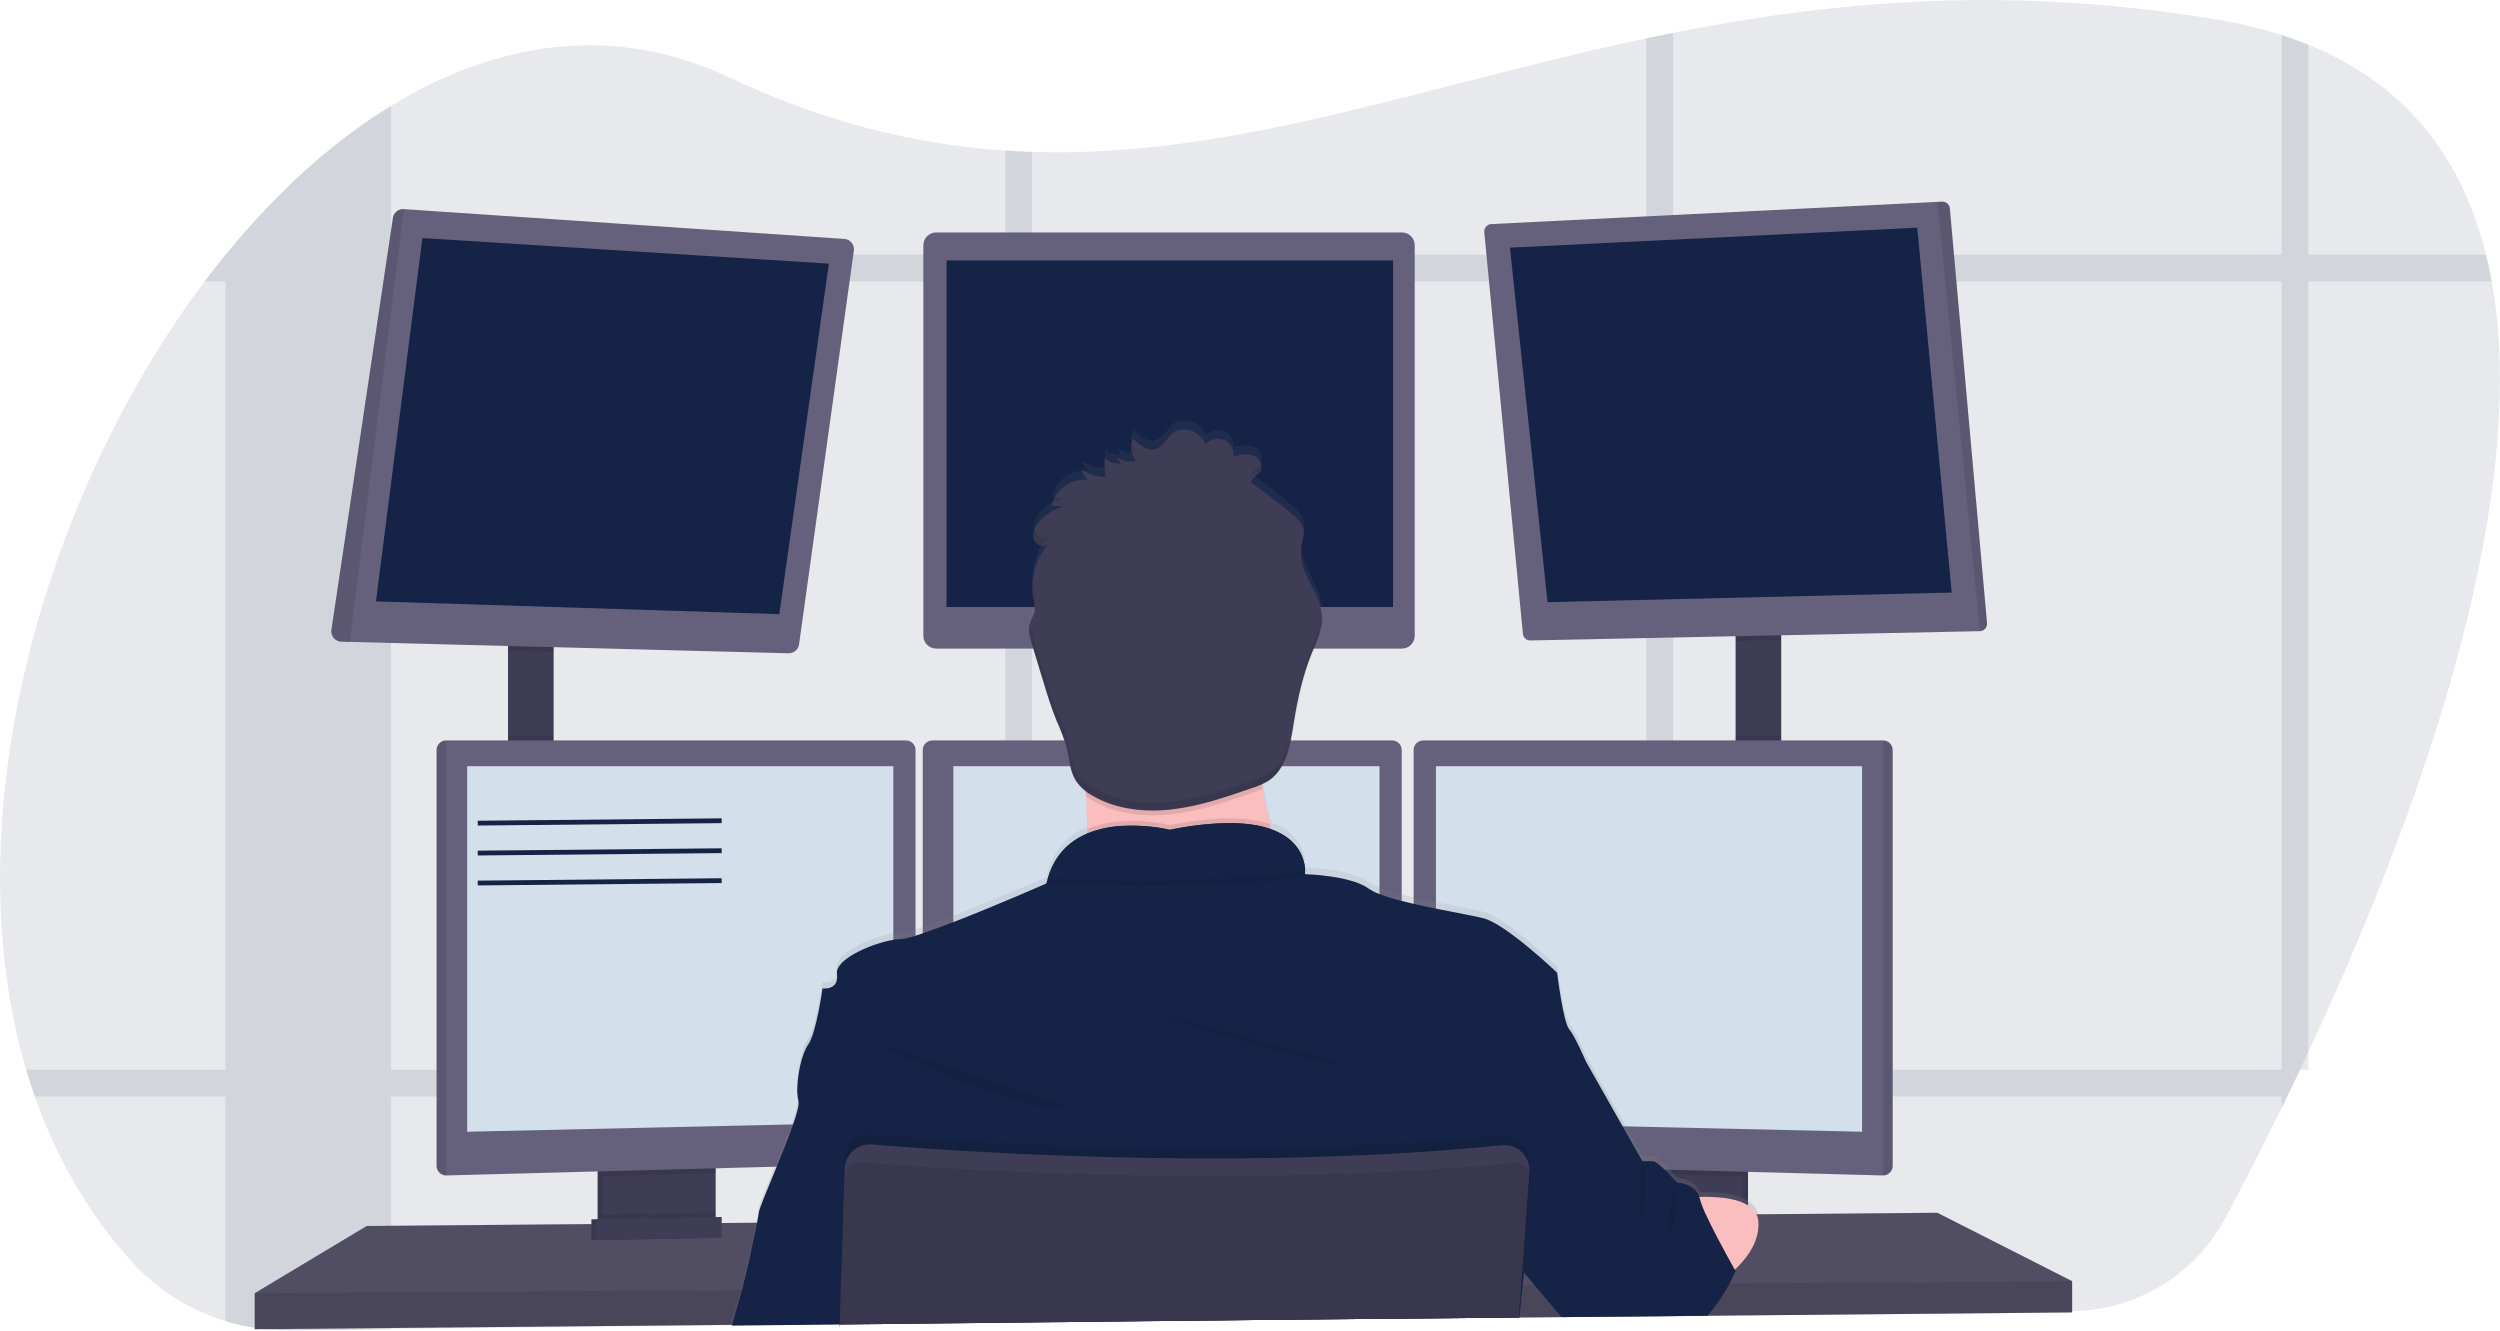
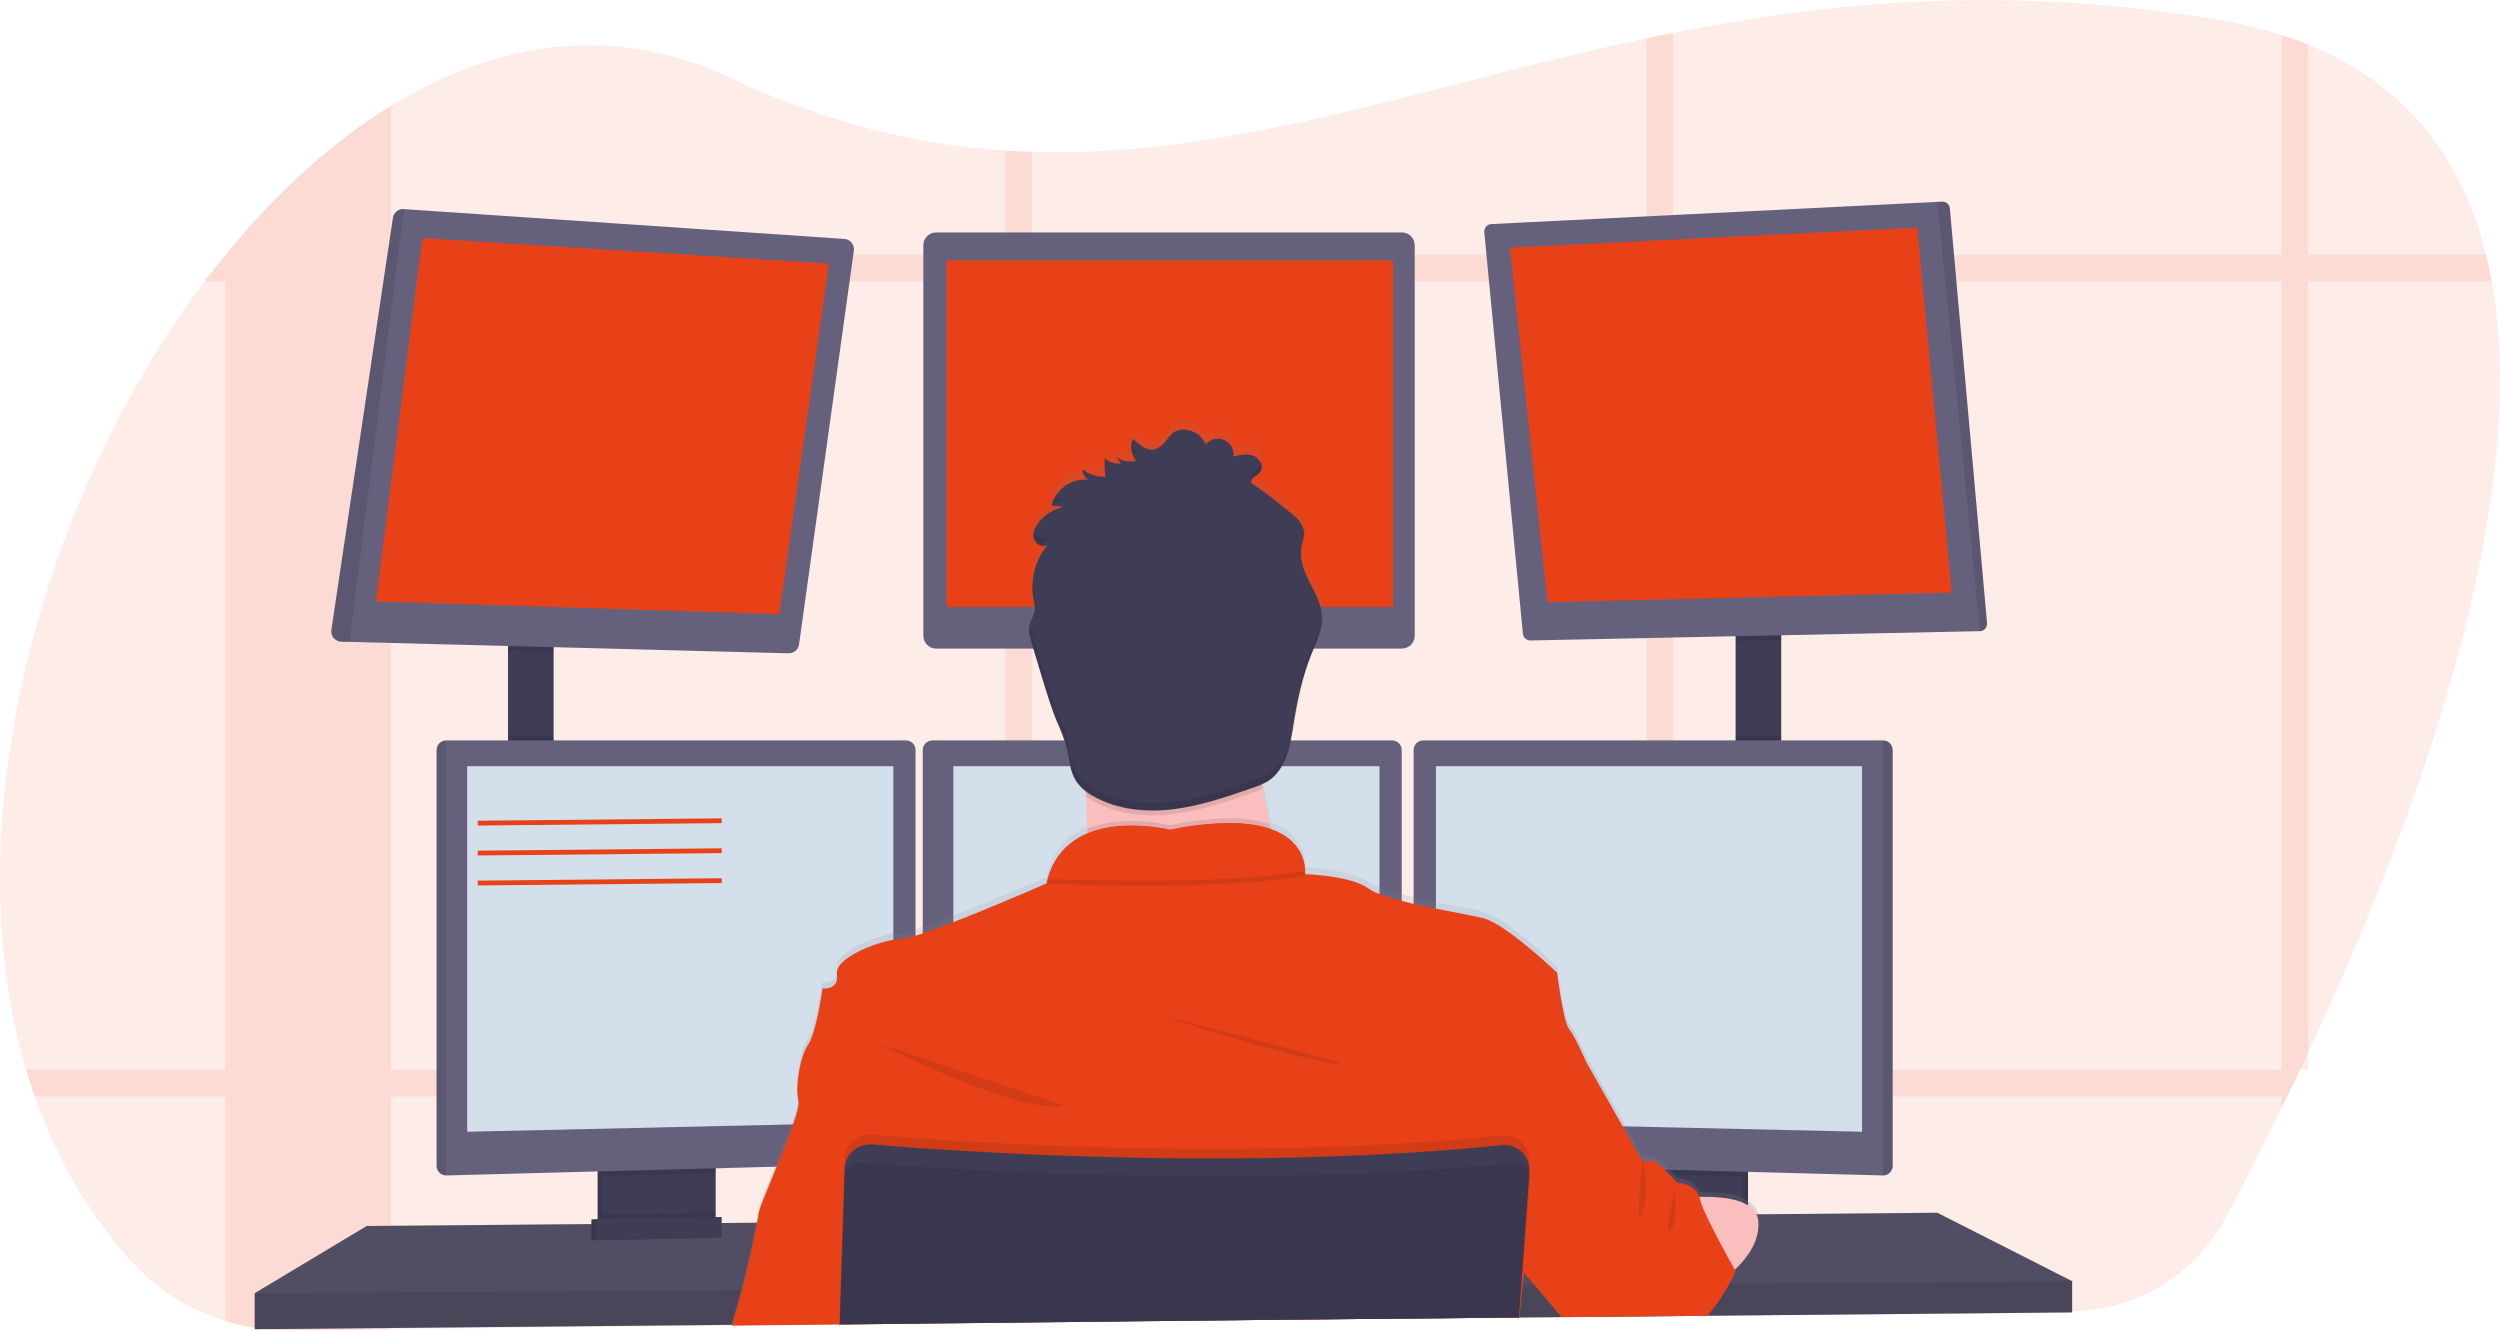
<svg xmlns="http://www.w3.org/2000/svg" id="59725d3d-bdd8-4af0-9b66-49b8d09410bc" data-name="Layer 1" width="1041.32" height="554.17" viewBox="0 0 1041.32 554.17">
  <defs>
    <linearGradient id="dff037aa-d578-4bab-81e7-399360663117" x1="597.75" y1="725.44" x2="597.75" y2="347.69" gradientUnits="userSpaceOnUse">
      <stop offset="0" stop-color="gray" stop-opacity="0.25" />
      <stop offset="0.54" stop-color="gray" stop-opacity="0.12" />
      <stop offset="1" stop-color="gray" stop-opacity="0.1" />
    </linearGradient>
  </defs>
-   <path d="M1040.82,611.12q-1.74,3.75-3.47,7.4-2.7,5.67-5.33,11.12c-.78,1.61-1.56,3.19-2.32,4.77-8.6,17.57-16.63,33.11-23.45,45.89A73.21,73.21,0,0,1,942.44,719l-151.65,1.65h-1.6l-13,.14-11.12.12-34.1.37-1.38,0-17.36.19h-.53l-107,1.16-95.51,1-11.11.12-69,.75H429l-44.75.48h-.48l-141.5,1.53-42.33.46a88.07,88.07,0,0,1-26.67-3.82,86.39,86.39,0,0,1-39.09-24.75C116,678.37,102.75,655,93.85,629.64q-1.93-5.49-3.6-11.12C59.44,514.37,97,380,164.6,290.08q4.25-5.64,8.64-11l.07-.08c20.79-25.52,44.1-46.84,68.93-62,44-26.91,92.75-34.49,140.7-11.9,40.57,19.12,78.45,28.11,115.17,30.55,3.71.24,7.42.42,11.11.53,84.23,2.65,163.17-27.7,255.87-47.29,3.69-.78,7.39-1.55,11.12-2.28,66.13-13.16,139.49-20.1,226.73-5.51a189.09,189.09,0,0,1,26.76,6.4q5.77,1.86,11.12,4c41.64,16.94,64.35,48.24,74,87.46q1.37,5.46,2.37,11.11C1134.3,384.41,1084.19,518.23,1040.82,611.12Z" transform="translate(-79.34 -172.91)" fill="#152347" opacity="0.1" />
+   <path d="M1040.82,611.12q-1.74,3.75-3.47,7.4-2.7,5.67-5.33,11.12c-.78,1.61-1.56,3.19-2.32,4.77-8.6,17.57-16.63,33.11-23.45,45.89A73.21,73.21,0,0,1,942.44,719l-151.65,1.65h-1.6l-13,.14-11.12.12-34.1.37-1.38,0-17.36.19h-.53l-107,1.16-95.51,1-11.11.12-69,.75H429l-44.75.48h-.48l-141.5,1.53-42.33.46a88.07,88.07,0,0,1-26.67-3.82,86.39,86.39,0,0,1-39.09-24.75C116,678.37,102.75,655,93.85,629.64q-1.93-5.49-3.6-11.12C59.44,514.37,97,380,164.6,290.08q4.25-5.64,8.64-11l.07-.08c20.79-25.52,44.1-46.84,68.93-62,44-26.91,92.75-34.49,140.7-11.9,40.57,19.12,78.45,28.11,115.17,30.55,3.71.24,7.42.42,11.11.53,84.23,2.65,163.17-27.7,255.87-47.29,3.69-.78,7.39-1.55,11.12-2.28,66.13-13.16,139.49-20.1,226.73-5.51a189.09,189.09,0,0,1,26.76,6.4q5.77,1.86,11.12,4c41.64,16.94,64.35,48.24,74,87.46q1.37,5.46,2.37,11.11C1134.3,384.41,1084.19,518.23,1040.82,611.12Z" transform="translate(-79.34 -172.91)" fill="#e84118" opacity="0.1" />
  <g opacity="0.1">
-     <path d="M242.24,217V726.62l-42.33.46a88.07,88.07,0,0,1-26.67-3.82V279h.07C194.1,253.45,217.41,232.13,242.24,217Z" transform="translate(-79.34 -172.91)" fill="#152347" />
-     <path d="M1117.24,290.08H164.6q4.25-5.64,8.64-11V279h941.63Q1116.24,284.43,1117.24,290.08Z" transform="translate(-79.34 -172.91)" fill="#152347" />
-     <path d="M1040.82,191.51v427h-3.47q-2.7,5.67-5.33,11.12c-.78,1.61-1.56,3.19-2.32,4.77V187.47Q1035.47,189.33,1040.82,191.51Z" transform="translate(-79.34 -172.91)" fill="#152347" />
-     <path d="M776.21,186.58V720.83l-11.12.12V188.86C768.78,188.08,772.48,187.31,776.21,186.58Z" transform="translate(-79.34 -172.91)" fill="#152347" />
-     <path d="M509.22,236.15V723.73l-11.11.12V235.62C501.82,235.86,505.53,236,509.22,236.15Z" transform="translate(-79.34 -172.91)" fill="#152347" />
-     <path d="M1037.35,618.52q-2.7,5.67-5.33,11.12H93.85q-1.93-5.49-3.6-11.12Z" transform="translate(-79.34 -172.91)" fill="#152347" />
+     <path d="M242.24,217V726.62l-42.33.46a88.07,88.07,0,0,1-26.67-3.82V279h.07C194.1,253.45,217.41,232.13,242.24,217Z" transform="translate(-79.34 -172.91)" fill="#e84118" />
+     <path d="M1117.24,290.08H164.6q4.25-5.64,8.64-11V279h941.63Q1116.24,284.43,1117.24,290.08Z" transform="translate(-79.34 -172.91)" fill="#e84118" />
+     <path d="M1040.82,191.51v427h-3.47q-2.7,5.67-5.33,11.12c-.78,1.61-1.56,3.19-2.32,4.77V187.47Q1035.47,189.33,1040.82,191.51Z" transform="translate(-79.34 -172.91)" fill="#e84118" />
+     <path d="M776.21,186.58V720.83l-11.12.12V188.86C768.78,188.08,772.48,187.31,776.21,186.58Z" transform="translate(-79.34 -172.91)" fill="#e84118" />
+     <path d="M509.22,236.15V723.73l-11.11.12V235.62C501.82,235.86,505.53,236,509.22,236.15Z" transform="translate(-79.34 -172.91)" fill="#e84118" />
+     <path d="M1037.35,618.52q-2.7,5.67-5.33,11.12H93.85q-1.93-5.49-3.6-11.12Z" transform="translate(-79.34 -172.91)" fill="#e84118" />
  </g>
  <rect x="211.6" y="265.83" width="19" height="57.66" fill="#3f3d56" />
  <rect x="722.93" y="262.83" width="19" height="61" fill="#3f3d56" />
  <polygon points="863.1 533.65 863.1 546.65 711.18 548.05 709.56 548.08 651.82 548.61 650.44 548.63 632.89 548.78 632.37 548.78 525.39 549.77 349.78 551.4 349.63 551.4 304.98 551.82 304.5 551.83 106.1 553.65 106.1 538.65 152.75 510.65 246.35 509.87 248.35 509.86 249.01 509.85 251.01 509.82 295.95 509.45 297.96 509.44 298.6 509.43 300.6 509.42 315.01 509.3 315.39 509.29 350.94 508.99 351.23 508.99 628.63 506.65 635.42 506.6 636.1 506.6 641.28 506.55 678.93 506.24 680.93 506.21 682.78 506.19 683.74 506.19 695.45 506.1 697.77 506.07 700.88 506.05 710.63 505.96 726.1 505.83 728.1 505.81 731.58 505.79 732.23 505.79 806.94 505.15 863.1 533.65" fill="#65617d" />
  <polygon points="863.1 533.65 863.1 546.65 711.18 548.05 709.56 548.08 651.82 548.61 650.44 548.63 632.89 548.78 632.37 548.78 525.39 549.77 349.78 551.4 349.63 551.4 304.98 551.82 304.5 551.83 106.1 553.65 106.1 538.65 152.75 510.65 246.35 509.87 248.35 509.86 249.01 509.85 251.01 509.82 295.95 509.45 297.96 509.44 298.6 509.43 300.6 509.42 315.01 509.3 315.39 509.29 350.94 508.99 351.23 508.99 628.63 506.65 635.42 506.6 636.1 506.6 641.28 506.55 678.93 506.24 680.93 506.21 682.78 506.19 683.74 506.19 695.45 506.1 697.77 506.07 700.88 506.05 710.63 505.96 726.1 505.83 728.1 505.81 731.58 505.79 732.23 505.79 806.94 505.15 863.1 533.65" opacity="0.2" />
  <path d="M375.44,656.57v24.49a6.13,6.13,0,0,1-3.5,5.54,6,6,0,0,1-2.5.6l-34.9.74a6,6,0,0,1-2.7-.57,6.12,6.12,0,0,1-3.57-5.57V656.57Z" transform="translate(-79.34 -172.91)" fill="#3f3d56" />
  <path d="M375.44,656.57v24.49a6.13,6.13,0,0,1-3.5,5.54,6,6,0,0,1-2.5.6l-34.9.74a6,6,0,0,1-2.7-.57,6.12,6.12,0,0,1-3.57-5.57V656.57Z" transform="translate(-79.34 -172.91)" opacity="0.1" />
  <path d="M377.44,656.57v24.49a6.13,6.13,0,0,1-3.5,5.54,6,6,0,0,1-2.5.6l-34.9.74a6,6,0,0,1-2.7-.57,6.12,6.12,0,0,1-3.57-5.57V656.57Z" transform="translate(-79.34 -172.91)" fill="#3f3d56" />
  <rect x="680.93" y="483.66" width="47.17" height="31.5" fill="#3f3d56" />
  <rect x="680.93" y="483.66" width="47.17" height="31.5" opacity="0.1" />
  <rect x="678.93" y="483.66" width="47.17" height="31.5" fill="#3f3d56" />
  <polygon points="230.6 265.82 230.6 271.55 211.6 271.06 211.6 265.82 230.6 265.82" opacity="0.1" />
  <path d="M435,277.31l-22.83,164a4.3,4.3,0,0,1-4.37,3.71L225,440.28l-3.47-.09a4.3,4.3,0,0,1-4.16-4.87L243,263.64a4.3,4.3,0,0,1,4.54-3.63L431,272.43A4.29,4.29,0,0,1,435,277.31Z" transform="translate(-79.34 -172.91)" fill="#65617d" />
-   <polygon points="175.93 99.16 156.6 250.49 324.6 255.82 345.26 109.82 175.93 99.16" fill="#152347" />
+   <polygon points="175.93 99.16 156.6 250.49 324.6 255.82 345.26 109.82 175.93 99.16" fill="#e84118" />
  <rect x="384.6" y="96.82" width="204.67" height="173.33" rx="5.33" ry="5.33" fill="#65617d" />
-   <rect x="394.26" y="108.49" width="186" height="144.33" fill="#152347" />
+   <rect x="394.26" y="108.49" width="186" height="144.33" fill="#e84118" />
  <polygon points="741.93 262.82 741.93 266.61 722.93 267 722.93 262.82 741.93 262.82" opacity="0.1" />
  <path d="M907,432.53a3.08,3.08,0,0,1-3,3.28L716.8,439.68a3.08,3.08,0,0,1-3.13-2.79L697.58,269.61a3.08,3.08,0,0,1,2.92-3.37L886.28,257l2-.1a3.07,3.07,0,0,1,3.22,2.8Z" transform="translate(-79.34 -172.91)" fill="#65617d" />
-   <polygon points="628.93 103.16 798.6 94.82 812.93 246.82 644.6 250.82 628.93 103.16" fill="#152347" />
+   <polygon points="628.93 103.16 798.6 94.82 812.93 246.82 644.6 250.82 628.93 103.16" fill="#e84118" />
  <path d="M907,432.53a3.08,3.08,0,0,1-3,3.28L886.28,257l2-.1a3.07,3.07,0,0,1,3.22,2.8Z" transform="translate(-79.34 -172.91)" opacity="0.1" />
  <path d="M247.57,260,225,440.28l-3.47-.09a4.3,4.3,0,0,1-4.16-4.87L243,263.64A4.3,4.3,0,0,1,247.57,260Z" transform="translate(-79.34 -172.91)" opacity="0.1" />
  <rect x="211.6" y="306.41" width="19" height="17.08" opacity="0.1" />
  <polygon points="298.1 483.65 298.1 488.62 250.93 489.88 250.93 483.65 298.1 483.65" opacity="0.1" />
  <path d="M460.69,485.27v168.2a4,4,0,0,1-3.85,3.95l-191.65,5.1h-.05a4,4,0,0,1-3.95-3.95V485.27a4,4,0,0,1,3.95-3.95h191.6A4,4,0,0,1,460.69,485.27Z" transform="translate(-79.34 -172.91)" fill="#65617d" />
  <path d="M265.19,481.32v181.2h-.05a4,4,0,0,1-3.95-3.95V485.27a4,4,0,0,1,3.95-3.95Z" transform="translate(-79.34 -172.91)" opacity="0.1" />
  <polygon points="194.6 319.15 372.1 319.15 372.1 467.4 194.6 471.4 194.6 319.15" fill="#d4dfec" />
  <rect x="722.93" y="306.41" width="19" height="17.42" opacity="0.1" />
  <polygon points="726.1 483.65 726.1 490.06 678.93 488.8 678.93 483.65 726.1 483.65" opacity="0.1" />
  <path d="M867.69,485.27v173.3a4,4,0,0,1-4,3.95h0L672,657.42a4,4,0,0,1-3.85-3.95V485.27a4,4,0,0,1,3.95-3.95h191.6A4,4,0,0,1,867.69,485.27Z" transform="translate(-79.34 -172.91)" fill="#65617d" />
  <path d="M867.69,485.27v173.3a4,4,0,0,1-4,3.95h0V481.32h0A4,4,0,0,1,867.69,485.27Z" transform="translate(-79.34 -172.91)" opacity="0.1" />
  <polygon points="775.6 319.15 598.1 319.15 598.1 467.4 775.6 471.4 775.6 319.15" fill="#d4dfec" />
  <path d="M663.19,485.27v168.2a4,4,0,0,1-3.85,3.95l-191.65,5.1h0a4,4,0,0,1-4-3.95V485.27a4,4,0,0,1,3.95-3.95h191.6A4,4,0,0,1,663.19,485.27Z" transform="translate(-79.34 -172.91)" fill="#65617d" />
  <polygon points="397.1 319.15 574.6 319.15 574.6 467.4 397.1 471.4 397.1 319.15" fill="#d4dfec" />
  <polygon points="863.1 533.65 863.1 546.65 711.18 548.05 709.56 548.08 651.82 548.61 650.44 548.63 632.89 548.78 632.37 548.78 525.39 549.77 349.78 551.4 349.63 551.4 304.98 551.82 304.5 551.83 106.1 553.65 106.1 538.65 308.61 537.32 309.09 537.32 350.08 537.04 350.27 537.04 633.35 535.17 633.64 535.17 633.81 535.16 634.28 535.16 639.07 535.13 640.53 535.13 715.02 534.63 719.42 534.61 720.4 534.6 863.1 533.65" opacity="0.1" />
  <circle cx="487.26" cy="272.16" r="51.33" fill="#fbbebe" />
  <path d="M383.74,725.09c0-.11.06-.23.1-.35,1-3.59,2.78-9.66,4.11-14.51.17-.6.33-1.19.48-1.75,1.47-5.47,4.33-18.28,5.92-26.27.56-2.81,1-5,1.09-6.1.2-1.69,3.21-8.92,6.62-17.23,2.39-5.84,5-12.22,6.91-17.6a61.38,61.38,0,0,0,2.93-9.85,5.1,5.1,0,0,0,0-2.13,14.69,14.69,0,0,1-.48-3.5v0c-.23-6.2,1.62-16,4.48-20.11,3.5-5,6-23.66,6-23.66s5.18.75,6-3.53a6.15,6.15,0,0,0,.1-1.4,7.41,7.41,0,0,0-.09-1.11c-.89-6.24,14.72-12.88,23.5-14.31a19.67,19.67,0,0,1,3-.28,27.24,27.24,0,0,0,6.25-1.44q1.4-.43,3-1c3.68-1.24,8.08-2.88,12.75-4.68,17.56-6.81,38.82-16,38.82-16,.15-.71.32-1.39.51-2.06a27.71,27.71,0,0,1,16.35-18.93h0c0-.66,0-1.33,0-2,0-3.45-.15-7-.3-10.54,0-.69-.06-1.38-.1-2.07,0-.2,0-.41,0-.61s0-.35,0-.52c0-.7-.07-1.4-.11-2.09l-.18-.14a16.41,16.41,0,0,1-3.9-4.2,15.27,15.27,0,0,1-1.42-3c-1.25-3.39-1.54-7.17-2.38-10.75l-.18-.74a84,84,0,0,0-4-10.58c-2.21-5.42-3.91-11-5.6-16.65q-1.54-5.13-3.11-10.28l-1.58-5.24c-.3-1-.6-2-.83-3v0a13.27,13.27,0,0,1-.26-1.4,0,0,0,0,1,0,0,10,10,0,0,1,.24-4.61,32.09,32.09,0,0,1,1.32-3,7.87,7.87,0,0,0,.5-1.38v0a3,3,0,0,0,.08-.32,5.65,5.65,0,0,0,.11-1.08,18.46,18.46,0,0,0-.52-3.89.07.07,0,0,1,0-.05,2.56,2.56,0,0,0-.05-.27,25.48,25.48,0,0,1-.36-3,28.45,28.45,0,0,1,3.47-15.57l.19-.36a25.22,25.22,0,0,1,1.84-2.78h0c.31-.42.63-.82,1-1.22-1.4,1.34-3.7.75-5-.69a3.61,3.61,0,0,1-.55-.75,3.81,3.81,0,0,1-.23-.45c-.05-.12-.09-.25-.13-.38-.7-2.45.52-5.06,2.12-7.05a18.49,18.49,0,0,1,5.74-4.7h0a3.84,3.84,0,0,1,.4-.21,17.12,17.12,0,0,1,2.64-1.06h0a15.06,15.06,0,0,1,1.63-.44l-3.71-.34-1.5-.14a14.49,14.49,0,0,1,13-10.91h1.08a11.73,11.73,0,0,1,1.57.13,4.44,4.44,0,0,1-2.65-4.33,14.41,14.41,0,0,0,9.19,3.06h.38a30,30,0,0,1-.34-3.27h0a0,0,0,0,1,0,0,0,0,0,0,1,0,0,33.19,33.19,0,0,1,0-4.46,8.44,8.44,0,0,0,6.78,2.26l-2.08-2.9a9.49,9.49,0,0,0,6.56,2.05l.48-.05a7,7,0,0,0,1.19-.23l.09,0c-.19-.24-.36-.49-.53-.75l-.06-.12a9.67,9.67,0,0,1-1-2.09,6.59,6.59,0,0,1-.24-.87h0a8.75,8.75,0,0,1,.45-5.45c3.23,2.7,6.77,6.39,11,3.6s4.37-7.91,11-7.39a10.2,10.2,0,0,1,8.41,6.12,6.75,6.75,0,0,1,7.67-1.75,6.85,6.85,0,0,1,3.88,6.89c2.75-.69,5.71-1.37,8.35-.33s4.34,4.41,2.84,6.66a1.43,1.43,0,0,1-.14.2c-1.23,1.59-3.95,2.46-3.66,4.46l.42.3,1.3.94a.05.05,0,0,1,0,0q7.65,5.52,14.9,11.6c2.48,2.08,5.12,4.58,5.29,7.83a8.64,8.64,0,0,1-.24,2.37h0c-.16.78-.38,1.56-.55,2.34a19.51,19.51,0,0,0-.34,6.05h0c.07.59.16,1.17.27,1.76,1.53,7.73,7.71,14.11,8.32,22l0,.56a17.78,17.78,0,0,1-.07,2.53c-.46,4.8-2.68,9.41-4.48,14-.11.28-.22.56-.32.84-3.47,9-5.47,18.59-7,28.16a100.26,100.26,0,0,1-2,10.09A26.73,26.73,0,0,1,611,492.07a16.22,16.22,0,0,1-3.36,3,18.67,18.67,0,0,1-2.65,1.41s0,0,0,.06c.11.61.2,1.22.31,1.83.06.32.11.64.17,1h0a.14.14,0,0,0,0,.06c.84,4.73,1.8,9.36,2.81,13.76l.51,2.19c12.6,4.55,14.09,13.87,14.18,17.44a9.64,9.64,0,0,1,0,1.43s19,.5,26.5,6a20.34,20.34,0,0,0,4.51,2.3,83,83,0,0,0,9.25,2.89c1.61.42,3.29.83,5,1.23,3,.69,6.18,1.36,9.25,2,8.19,1.65,15.9,3,19.81,4,9.33,2.36,30.67,22.82,30.67,22.82s2.5,20.64,5,23.65,7,13.59,7,13.59l16.54,29.41,7,12.37h4.5c.62,0,1.84.88,3.21,2.1,1.19,1.06,2.51,2.38,3.67,3.58l1.92,2.05,1.2,1.33s7.27.18,9.24,5.93c5.92-.17,13.19.22,18.28,2.5a14.14,14.14,0,0,1,2,1.08,8.68,8.68,0,0,1,4.13,5.66,8.34,8.34,0,0,1,.18,1.44c0,.57,0,1.14,0,1.7-.36,7.57-5.29,13.87-9.82,18.11l.32.57s-.15.36-.44,1c-.08.19-.18.4-.29.64h0c-.59,1.26-1.53,3.15-2.76,5.36a63.31,63.31,0,0,1-9.57,13.17l-.29.3-57.74.53-.17-.2L719.87,708l-5.57-6.64-.17-.21-.16,1.59-.54,5.3-1.3,12.81-.07.64,0,.17-.15,1.48.11-1.48h-.29l-107,1L429.11,724.6l0,.84h-.14l0-.84-44.75.48Z" transform="translate(-79.34 -172.91)" fill="url(#dff037aa-d578-4bab-81e7-399360663117)" />
  <path d="M617.94,550.07s-99.5,12-90,0c3.44-4.34,4.39-17.2,4.2-31.85-.06-4.45-.22-9.06-.45-13.65-1.1-22-3.75-43.5-3.75-43.5s87-41,77-8.5c-4,13.13-2.69,31.57.35,48.88.89,5.05,1.92,10,3,14.7A344.67,344.67,0,0,0,617.94,550.07Z" transform="translate(-79.34 -172.91)" fill="#fbbebe" />
  <path d="M617.94,550.07s-99.5,12-90,0c3.44-4.34,4.39-17.2,4.2-31.85,15.17-6.48,34.47-1.65,34.47-1.65,20.32-4.05,33.35-3.26,41.68-.42A344.67,344.67,0,0,0,617.94,550.07Z" transform="translate(-79.34 -172.91)" opacity="0.1" />
-   <path d="M429.08,725.44l0-.84,175.62-1.91,107-1H712l-.11,1.48.15-1.48h.19l0-.17,1.37-13.45.52-5.09.16-1.59.14-1.33,6.18-20.61,6.18-20.58,5.2-17.33,7.94-26.48s-4.5-10.5-7-13.5-5-23.5-5-23.5-21.34-20.33-30.67-22.67c-3.91-1-11.63-2.33-19.83-4-3.07-.62-6.22-1.28-9.25-2-1.71-.39-3.39-.8-5-1.21a87.91,87.91,0,0,1-9.25-2.86,20.7,20.7,0,0,1-4.5-2.29c-7.35-5.39-25.77-6-26.48-6h0a.42.42,0,0,1,0-.07v-.09a10.26,10.26,0,0,0,0-1.26c0-.4,0-.87-.09-1.4,0-.16,0-.33-.07-.5-.05-.36-.11-.74-.2-1.14a5,5,0,0,0-.12-.53,17.21,17.21,0,0,0-1.25-3.49c-.07-.16-.16-.33-.24-.49a18.25,18.25,0,0,0-1.7-2.63c-.13-.17-.27-.35-.42-.52a19.58,19.58,0,0,0-2.72-2.64c-.27-.21-.55-.43-.84-.63a4.67,4.67,0,0,0-.51-.36l-.89-.58-.83-.48c-.73-.4-1.5-.79-2.34-1.16-.26-.12-.54-.23-.82-.34s-.72-.28-1.09-.42l-.06,0L608,518c-.57-.19-1.15-.36-1.76-.53l-.93-.24-1-.23-1-.21c-1-.2-2.07-.38-3.19-.52l-1.14-.14-1.17-.12-1.21-.1-1.72-.1-2-.07a124.68,124.68,0,0,0-26.24,2.79,72.27,72.27,0,0,0-18.26-1.68l-.87,0-1,.06-.64,0-1.29.12c-.43,0-.87.09-1.3.15s-.88.11-1.31.18l-.66.11c-.65.11-1.31.23-2,.37q-.33.06-.66.15c-.87.19-1.74.42-2.6.68-.43.12-.86.26-1.29.41-.22.06-.43.14-.64.22l-.64.23-.63.25-.75.3c-.38.16-.75.33-1.12.51-.21.09-.42.19-.62.3s-.41.2-.6.31a27.75,27.75,0,0,0-6.21,4.38l-.51.49-.5.51c-.17.17-.33.35-.49.53a23.82,23.82,0,0,0-1.82,2.25c-.16.21-.31.42-.46.64a26.69,26.69,0,0,0-1.72,2.92c-.13.24-.25.49-.37.73a32.7,32.7,0,0,0-2,5.25q-.28,1-.51,2S494,550.24,476.44,557c-4.67,1.8-9.07,3.43-12.75,4.66-1.07.36-2.07.69-3,1a26.7,26.7,0,0,1-6.25,1.44,19.67,19.67,0,0,0-3,.28c-8.07,1.31-21.9,7-23.41,12.71a3.69,3.69,0,0,0-.1,1.4s0,.07,0,.11c1,7-6,6-6,6s-2.5,18.5-6,23.5c-2.53,3.6-4.26,11.63-4.48,17.69v0a19.61,19.61,0,0,0,.44,5.63c0,.05,0,.1,0,.14.4,1.34-.56,5-2.19,9.69-1.77,5.15-4.35,11.55-6.83,17.59-3.74,9.12-7.26,17.4-7.48,19.22-.09.81-.35,2.26-.71,4.13-1.46,7.62-4.7,22.13-6.3,28-1.19,4.38-2.92,10.38-4.11,14.5,0,.12-.07.24-.1.35L429,724.6l0,.84h.14Z" transform="translate(-79.34 -172.91)" fill="#152347" />
+   <path d="M429.08,725.44l0-.84,175.62-1.91,107-1H712l-.11,1.48.15-1.48h.19l0-.17,1.37-13.45.52-5.09.16-1.59.14-1.33,6.18-20.61,6.18-20.58,5.2-17.33,7.94-26.48s-4.5-10.5-7-13.5-5-23.5-5-23.5-21.34-20.33-30.67-22.67c-3.91-1-11.63-2.33-19.83-4-3.07-.62-6.22-1.28-9.25-2-1.71-.39-3.39-.8-5-1.21a87.91,87.91,0,0,1-9.25-2.86,20.7,20.7,0,0,1-4.5-2.29c-7.35-5.39-25.77-6-26.48-6h0a.42.42,0,0,1,0-.07v-.09a10.26,10.26,0,0,0,0-1.26c0-.4,0-.87-.09-1.4,0-.16,0-.33-.07-.5-.05-.36-.11-.74-.2-1.14a5,5,0,0,0-.12-.53,17.21,17.21,0,0,0-1.25-3.49c-.07-.16-.16-.33-.24-.49a18.25,18.25,0,0,0-1.7-2.63c-.13-.17-.27-.35-.42-.52a19.58,19.58,0,0,0-2.72-2.64c-.27-.21-.55-.43-.84-.63a4.67,4.67,0,0,0-.51-.36l-.89-.58-.83-.48c-.73-.4-1.5-.79-2.34-1.16-.26-.12-.54-.23-.82-.34s-.72-.28-1.09-.42l-.06,0L608,518c-.57-.19-1.15-.36-1.76-.53l-.93-.24-1-.23-1-.21c-1-.2-2.07-.38-3.19-.52l-1.14-.14-1.17-.12-1.21-.1-1.72-.1-2-.07a124.68,124.68,0,0,0-26.24,2.79,72.27,72.27,0,0,0-18.26-1.68l-.87,0-1,.06-.64,0-1.29.12c-.43,0-.87.09-1.3.15s-.88.11-1.31.18l-.66.11c-.65.11-1.31.23-2,.37q-.33.06-.66.15c-.87.19-1.74.42-2.6.68-.43.12-.86.26-1.29.41-.22.06-.43.14-.64.22l-.64.23-.63.25-.75.3c-.38.16-.75.33-1.12.51-.21.09-.42.19-.62.3s-.41.2-.6.31a27.75,27.75,0,0,0-6.21,4.38l-.51.49-.5.51c-.17.17-.33.35-.49.53a23.82,23.82,0,0,0-1.82,2.25c-.16.21-.31.42-.46.64a26.69,26.69,0,0,0-1.72,2.92c-.13.24-.25.49-.37.73a32.7,32.7,0,0,0-2,5.25q-.28,1-.51,2S494,550.24,476.44,557c-4.67,1.8-9.07,3.43-12.75,4.66-1.07.36-2.07.69-3,1a26.7,26.7,0,0,1-6.25,1.44,19.67,19.67,0,0,0-3,.28c-8.07,1.31-21.9,7-23.41,12.71a3.69,3.69,0,0,0-.1,1.4s0,.07,0,.11c1,7-6,6-6,6s-2.5,18.5-6,23.5c-2.53,3.6-4.26,11.63-4.48,17.69v0a19.61,19.61,0,0,0,.44,5.63c0,.05,0,.1,0,.14.4,1.34-.56,5-2.19,9.69-1.77,5.15-4.35,11.55-6.83,17.59-3.74,9.12-7.26,17.4-7.48,19.22-.09.81-.35,2.26-.71,4.13-1.46,7.62-4.7,22.13-6.3,28-1.19,4.38-2.92,10.38-4.11,14.5,0,.12-.07.24-.1.35L429,724.6l0,.84h.14Z" transform="translate(-79.34 -172.91)" fill="#e84118" />
  <path d="M445.44,607.57s57,29.5,77.5,26Z" transform="translate(-79.34 -172.91)" opacity="0.1" />
  <path d="M561.44,595.57s55.5,18,74,20.5S561.44,595.57,561.44,595.57Z" transform="translate(-79.34 -172.91)" opacity="0.1" />
  <path d="M623,537.65c-29,5.34-83.6,4.19-107.2,3.38,8.65-31,50.83-20.46,50.83-20.46C618.84,510.15,622.84,531.77,623,537.65Z" transform="translate(-79.34 -172.91)" opacity="0.1" />
-   <path d="M623,535.65c-29,5.34-83.6,4.19-107.2,3.38,8.65-31,50.83-20.46,50.83-20.46C618.84,508.15,622.84,529.77,623,535.65Z" transform="translate(-79.34 -172.91)" fill="#152347" />
+   <path d="M623,535.65c-29,5.34-83.6,4.19-107.2,3.38,8.65-31,50.83-20.46,50.83-20.46C618.84,508.15,622.84,529.77,623,535.65Z" transform="translate(-79.34 -172.91)" fill="#e84118" />
  <path d="M776.94,672.32s34.16-5.25,34.83,9.75-17.42,25.48-17.42,25.48Z" transform="translate(-79.34 -172.91)" fill="#fbbebe" />
  <path d="M605.29,501.45a47,47,0,0,1-4.5,1.74c-10.78,3.72-21.65,7.47-33,8.83s-23.26.16-33.16-5.5a28.77,28.77,0,0,1-3-1.95c-1.1-22-3.75-43.5-3.75-43.5s87-41,77-8.5C600.9,465.7,602.25,484.14,605.29,501.45Z" transform="translate(-79.34 -172.91)" opacity="0.1" />
  <path d="M552.52,364.84a9.47,9.47,0,0,1-8.32-1.75l2.08,2.89a8.47,8.47,0,0,1-6.78-2.25,34.08,34.08,0,0,0,.32,7.75,14.52,14.52,0,0,1-9.56-3,4.42,4.42,0,0,0,2.64,4.31,14.34,14.34,0,0,0-15.6,10.71l5.22.48a18.47,18.47,0,0,0-10.44,6.37c-1.6,2-2.82,4.56-2.12,7s4.08,4,5.92,2.26a27.94,27.94,0,0,0-6.1,22.79,14.47,14.47,0,0,1,.46,5.26c-.33,1.65-1.37,3.08-1.89,4.69-1,2.92-.05,6.09.84,9l4.69,15.42c1.7,5.57,3.39,11.15,5.61,16.54a82.08,82.08,0,0,1,4,10.51c1.26,4.84,1.31,10.14,4,14.37a19.93,19.93,0,0,0,7.18,6.33c9.89,5.66,21.84,6.86,33.16,5.5s22.18-5.11,32.95-8.83a31,31,0,0,0,6.84-3c7.45-4.88,9.11-14.86,10.5-23.65,1.55-9.8,3.62-19.58,7.29-28.8,2.18-5.49,5-11.06,4.52-16.94-.61-7.81-6.79-14.14-8.32-21.82a19,19,0,0,1,.07-7.77,17.66,17.66,0,0,0,.79-4.7c-.17-3.22-2.81-5.7-5.29-7.77Q609.11,380,600.52,374c-.29-2,2.43-2.86,3.66-4.44,1.74-2.23-.06-5.77-2.7-6.81s-5.6-.36-8.35.33a6.59,6.59,0,0,0-11.55-5.11,10.2,10.2,0,0,0-8.42-6.08c-6.63-.52-6.76,4.55-11,7.34s-7.74-.89-11-3.57A9.28,9.28,0,0,0,552.52,364.84Z" transform="translate(-79.34 -172.91)" fill="#3f3d56" />
-   <path d="M802.27,702.32s-.89,2.12-2.53,5.19a69,69,0,0,1-9,13.17l-.27.29-1.62,0-57.74.53-1.38,0-.17-.2-11.2-13.29L714.14,703l-.17-.21-.36-.42-.2-.24-.26-.31-8.21-9.74,3-12.5,5.11-21.06.13-.51,1-4,.71-3,2.38-9.78,8.16-33.65,14.5,7.5,15.29,27,8.21,14.5h4.5c.85,0,2.8,1.64,4.76,3.53.7.67,1.4,1.38,2,2,1.78,1.84,3.19,3.42,3.19,3.42s7.29.16,9.25,5.9a7,7,0,0,1,.25.85,40.3,40.3,0,0,0,2.53,6.56c1.29,2.81,2.91,6,4.55,9.19,3.05,5.85,6.15,11.42,7.29,13.44l.14.25Z" transform="translate(-79.34 -172.91)" fill="#152347" />
+   <path d="M802.27,702.32s-.89,2.12-2.53,5.19a69,69,0,0,1-9,13.17l-.27.29-1.62,0-57.74.53-1.38,0-.17-.2-11.2-13.29L714.14,703l-.17-.21-.36-.42-.2-.24-.26-.31-8.21-9.74,3-12.5,5.11-21.06.13-.51,1-4,.71-3,2.38-9.78,8.16-33.65,14.5,7.5,15.29,27,8.21,14.5h4.5c.85,0,2.8,1.64,4.76,3.53.7.67,1.4,1.38,2,2,1.78,1.84,3.19,3.42,3.19,3.42s7.29.16,9.25,5.9a7,7,0,0,1,.25.85,40.3,40.3,0,0,0,2.53,6.56c1.29,2.81,2.91,6,4.55,9.19,3.05,5.85,6.15,11.42,7.29,13.44l.14.25Z" transform="translate(-79.34 -172.91)" fill="#e84118" />
  <path d="M716.37,657.17l-.1,1.43v.1l-.17,2.3-1.33,18.51-1.61,22.3-.46,6.28-1,13.44v.17l-107,1L429.11,724.6l0,.84h-.14l0-.84v-.28l.45-14.36.86-28.06.74-23.79.07-2.37a10.53,10.53,0,0,1,11.42-10.17c4.72.4,10.85.89,18.18,1.41l3,.22c42.33,2.94,120.56,6.74,199.5,2,1.66-.09,3.33-.19,5-.31,12.24-.77,24.47-1.76,36.58-3a10.53,10.53,0,0,1,11.6,11.23Z" transform="translate(-79.34 -172.91)" opacity="0.1" />
  <path d="M429.08,725.44l0-.84,175.62-1.91,107-1H712v-.17l1-13.44.43-6,1.64-22.61,1.29-17.9,0-.44a10.62,10.62,0,0,0-.11-2.47.3.3,0,0,0,0-.1,10.39,10.39,0,0,0-2-4.64,10.54,10.54,0,0,0-9.42-4c-12.11,1.24-24.34,2.23-36.58,3-1.67.12-3.34.22-5,.31-78.94,4.69-157.17.89-199.5-2l-3-.22c-7.33-.52-13.46-1-18.18-1.41a10.54,10.54,0,0,0-11.24,8.53,11,11,0,0,0-.18,1.64l-.68,22.16L429.54,710l-.44,14.36v.28l0,.84Z" transform="translate(-79.34 -172.91)" fill="#3f3d56" />
  <path d="M716.67,664.18l-1.23,15.33-1.83,22.85-.46,5.72-1,12.81-.06.64v.17h0l-.15,1.48.11-1.48h-.29l-107,1L429.11,724.6v-.28l.49-14.36,1-28.06.64-18.65A6.36,6.36,0,0,1,434.3,658a6.25,6.25,0,0,1,3.78-.9c2.1.17,4.68.37,7.69.59,4.89.36,10.92.78,17.94,1.22,13,.82,29.31,1.7,48,2.42,52,2,122.2,2.67,188.88-3.17,3-.26,6.1-.55,9.13-.84a6.26,6.26,0,0,1,3.48.66,5.16,5.16,0,0,1,.86.54,6.14,6.14,0,0,1,2,2.46,3.56,3.56,0,0,1,.25.61A6.28,6.28,0,0,1,716.67,664.18Z" transform="translate(-79.34 -172.91)" opacity="0.1" />
  <path d="M377.44,677.87v3.19a6.13,6.13,0,0,1-3.5,5.54l-40.1.77a6.12,6.12,0,0,1-3.57-5.57v-3Z" transform="translate(-79.34 -172.91)" opacity="0.1" />
  <polygon points="298.6 515.57 246.35 516.57 246.35 507.9 298.6 506.9 298.6 515.57" fill="#3f3d56" />
  <polygon points="298.6 515.57 246.35 516.57 246.35 507.9 298.6 506.9 298.6 515.57" opacity="0.1" />
  <polygon points="300.6 515.57 248.35 516.57 248.35 507.9 300.6 506.9 300.6 515.57" fill="#3f3d56" />
  <g opacity="0.1">
    <path d="M552.93,361.56a9.75,9.75,0,0,1-1.89-4.34,9.49,9.49,0,0,0,.42,4.6A9,9,0,0,0,552.93,361.56Z" transform="translate(-79.34 -172.91)" />
    <path d="M540.23,368.2a35.12,35.12,0,0,1-.37-3.7c0,1.23,0,2.47,0,3.71Z" transform="translate(-79.34 -172.91)" />
    <path d="M621.73,401.57a18.34,18.34,0,0,1,.36-2.65,18,18,0,0,0,.8-4.69,6.16,6.16,0,0,0-.16-1.06c-.17.92-.44,1.84-.64,2.75A19.14,19.14,0,0,0,621.73,401.57Z" transform="translate(-79.34 -172.91)" />
    <path d="M600.93,370.67l1.09.79a19.71,19.71,0,0,0,2.57-2.22,3.67,3.67,0,0,0,.38-3.64,3,3,0,0,1-.38.64C603.36,367.82,600.64,368.69,600.93,370.67Z" transform="translate(-79.34 -172.91)" />
    <path d="M518.76,380.29a12.32,12.32,0,0,0-.87,2.28,18.16,18.16,0,0,1,5-1.89Z" transform="translate(-79.34 -172.91)" />
    <path d="M532.55,369.41a14.83,14.83,0,0,1-1.88-1.23,4.25,4.25,0,0,0,.09,1.18A11.86,11.86,0,0,1,532.55,369.41Z" transform="translate(-79.34 -172.91)" />
    <path d="M630.32,428.33c-.41,4.85-2.67,9.52-4.5,14.12-3.67,9.22-5.74,19-7.29,28.81-1.39,8.79-3,18.77-10.5,23.64a30,30,0,0,1-6.83,3c-10.78,3.73-21.65,7.47-33,8.83s-23.26.17-33.16-5.49a20,20,0,0,1-7.18-6.33c-2.67-4.23-2.72-9.53-4-14.37a82.21,82.21,0,0,0-4-10.52c-2.21-5.38-3.91-11-5.6-16.53q-2.35-7.71-4.69-15.43a28.81,28.81,0,0,1-1.14-4.75c-.39,2.56.37,5.24,1.14,7.75q2.34,7.73,4.69,15.43c1.69,5.57,3.39,11.15,5.6,16.53a82.21,82.21,0,0,1,4,10.52c1.26,4.84,1.31,10.14,4,14.37a20,20,0,0,0,7.18,6.33c9.9,5.66,21.84,6.85,33.16,5.49s22.18-5.1,33-8.83a30,30,0,0,0,6.83-3c7.45-4.87,9.11-14.85,10.5-23.64,1.55-9.81,3.62-19.59,7.29-28.81,2.18-5.48,5-11.05,4.52-16.94C630.34,428.45,630.32,428.39,630.32,428.33Z" transform="translate(-79.34 -172.91)" />
    <path d="M510.63,424.46s0-.07,0-.11a14,14,0,0,0-.46-5.25,26.59,26.59,0,0,1-.39-3.32,27.35,27.35,0,0,0,.39,6.32C510.33,422.88,510.51,423.67,510.63,424.46Z" transform="translate(-79.34 -172.91)" />
    <path d="M513.68,400a27.74,27.74,0,0,1,2.61-3.67c-1.83,1.75-5.21.19-5.92-2.24a5.83,5.83,0,0,0,0,3A4.39,4.39,0,0,0,513.68,400Z" transform="translate(-79.34 -172.91)" />
  </g>
  <path d="M763.44,656.57s3.17,11.5,0,21.5S763.44,656.57,763.44,656.57Z" transform="translate(-79.34 -172.91)" opacity="0.1" />
  <path d="M776.94,668.3s1.33,14.6-1.67,17.19S776.94,668.3,776.94,668.3Z" transform="translate(-79.34 -172.91)" opacity="0.1" />
-   <line x1="198.99" y1="342.86" x2="300.6" y2="341.86" fill="none" stroke="#152347" stroke-miterlimit="10" stroke-width="2" />
-   <line x1="198.99" y1="355.33" x2="300.6" y2="354.34" fill="none" stroke="#152347" stroke-miterlimit="10" stroke-width="2" />
-   <line x1="198.99" y1="367.81" x2="300.6" y2="366.81" fill="none" stroke="#152347" stroke-miterlimit="10" stroke-width="2" />
+   <line x1="198.99" y1="342.86" x2="300.6" y2="341.86" fill="none" stroke="#e84118" stroke-miterlimit="10" stroke-width="2" />
+   <line x1="198.99" y1="355.33" x2="300.6" y2="354.34" fill="none" stroke="#e84118" stroke-miterlimit="10" stroke-width="2" />
+   <line x1="198.99" y1="367.81" x2="300.6" y2="366.81" fill="none" stroke="#e84118" stroke-miterlimit="10" stroke-width="2" />
</svg>
